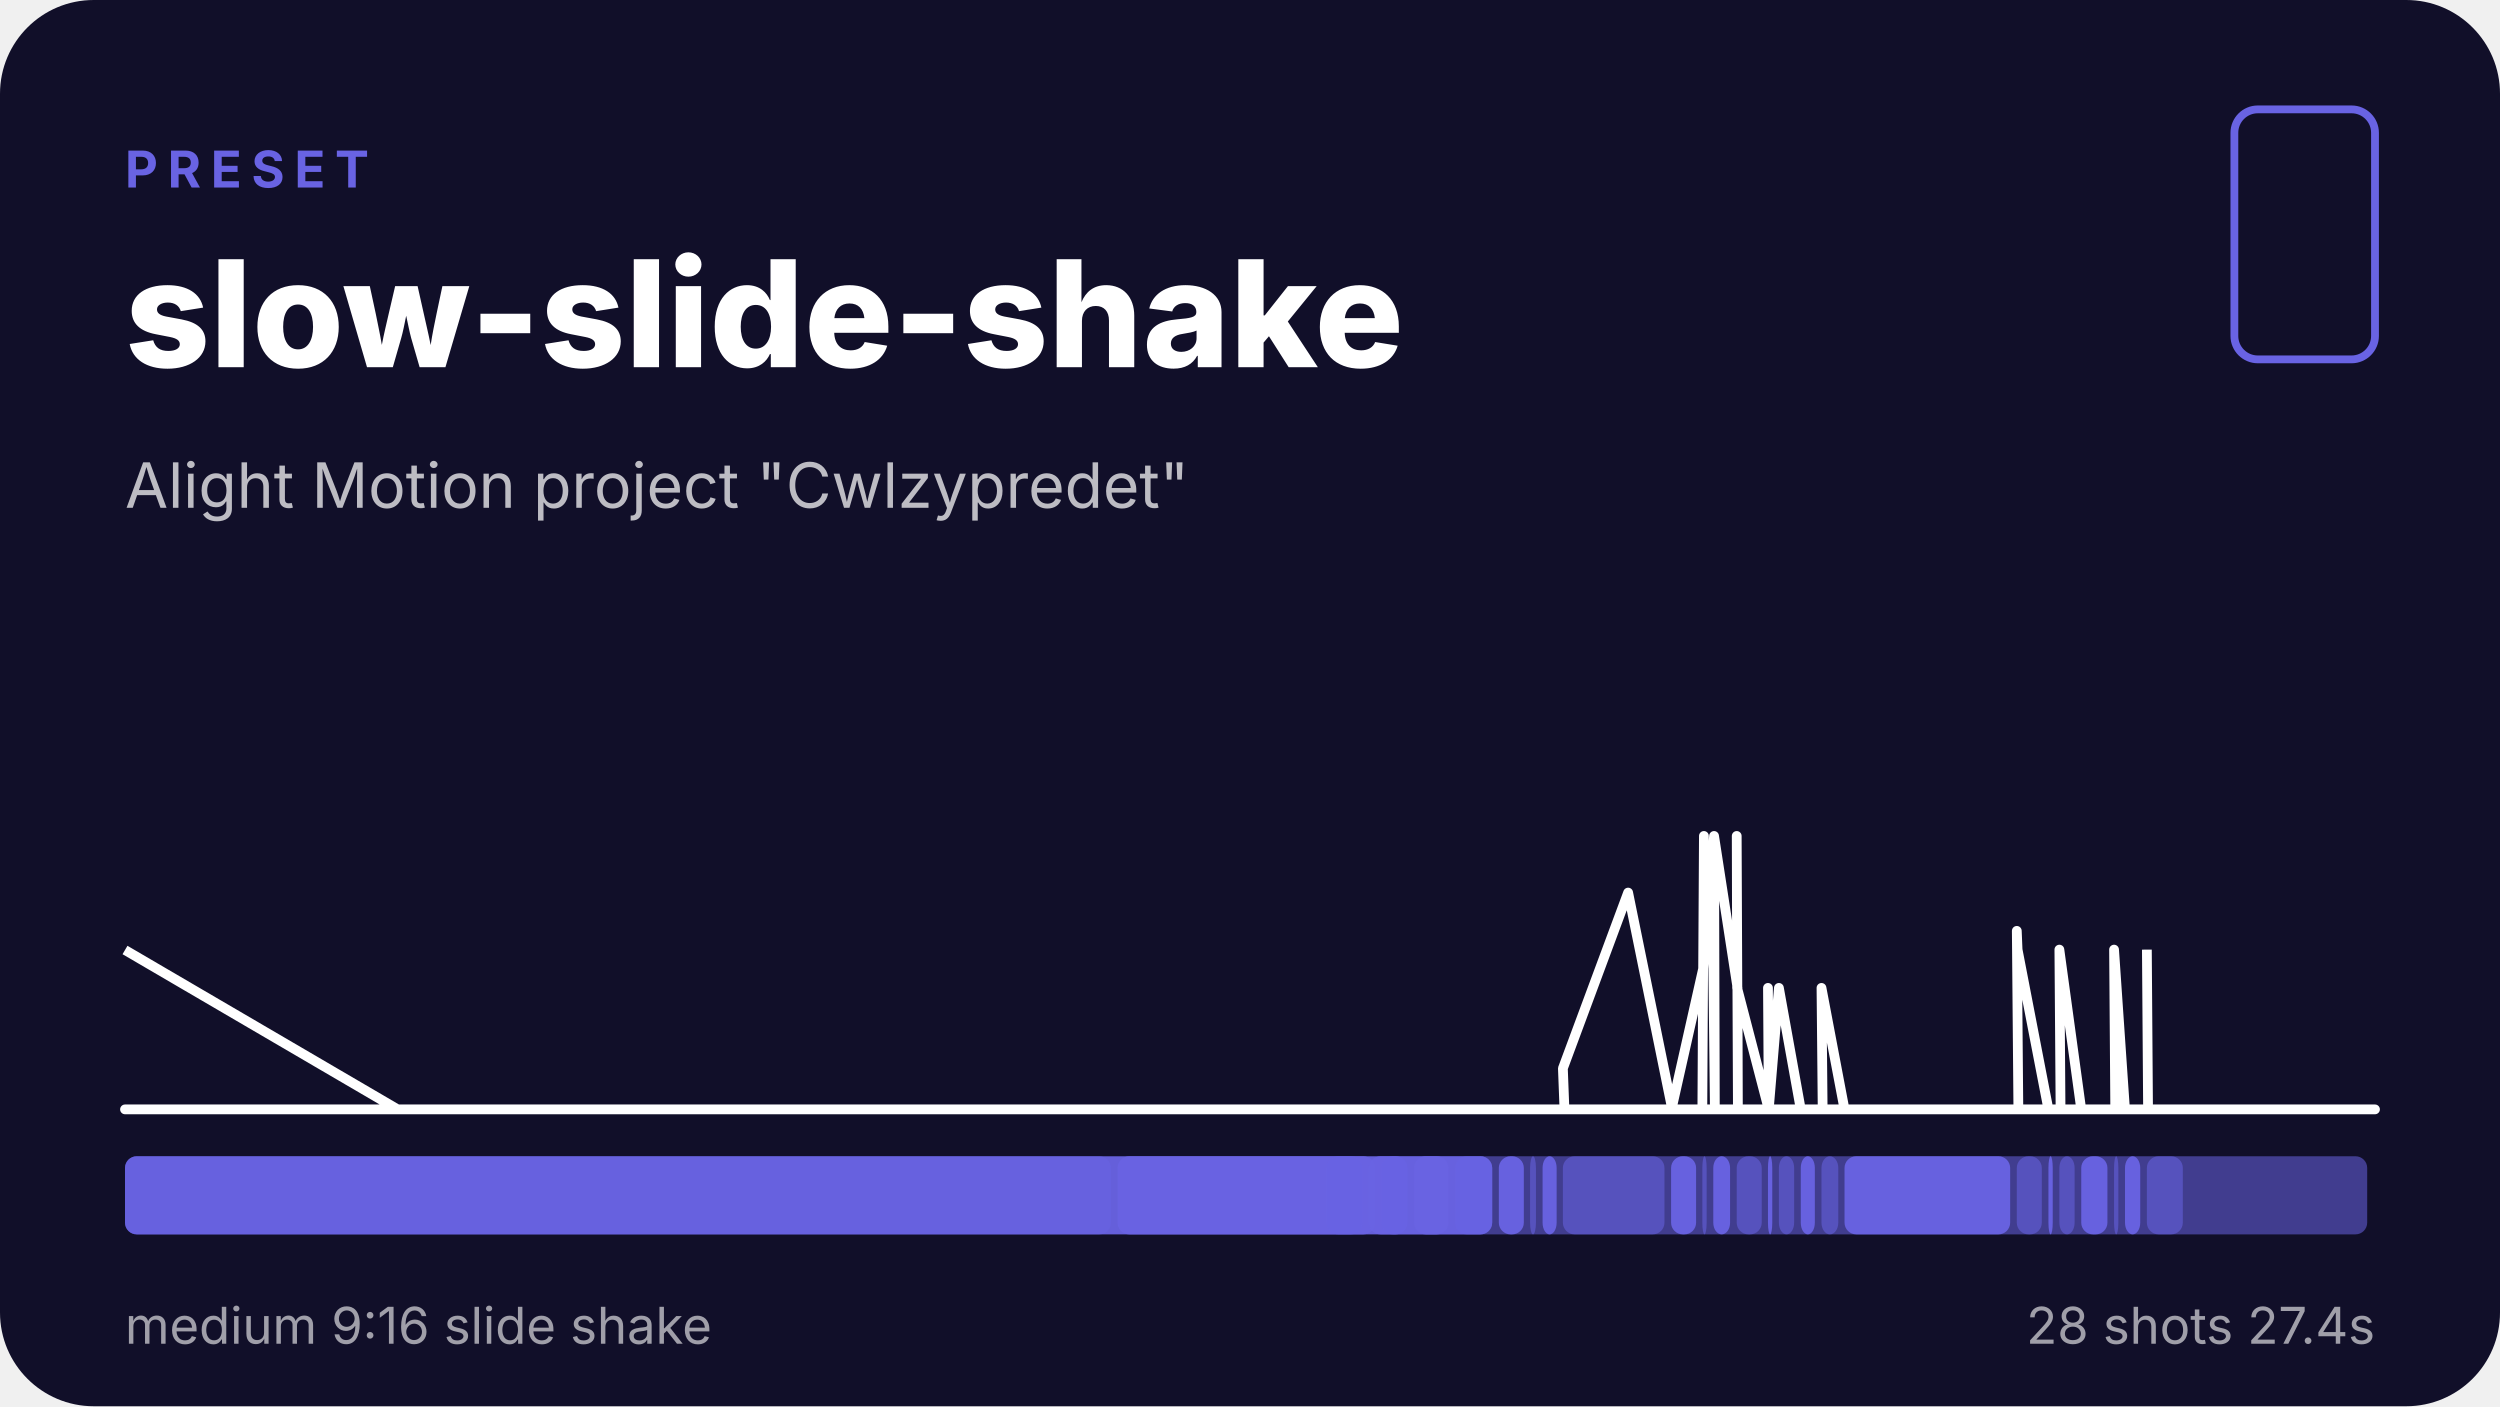
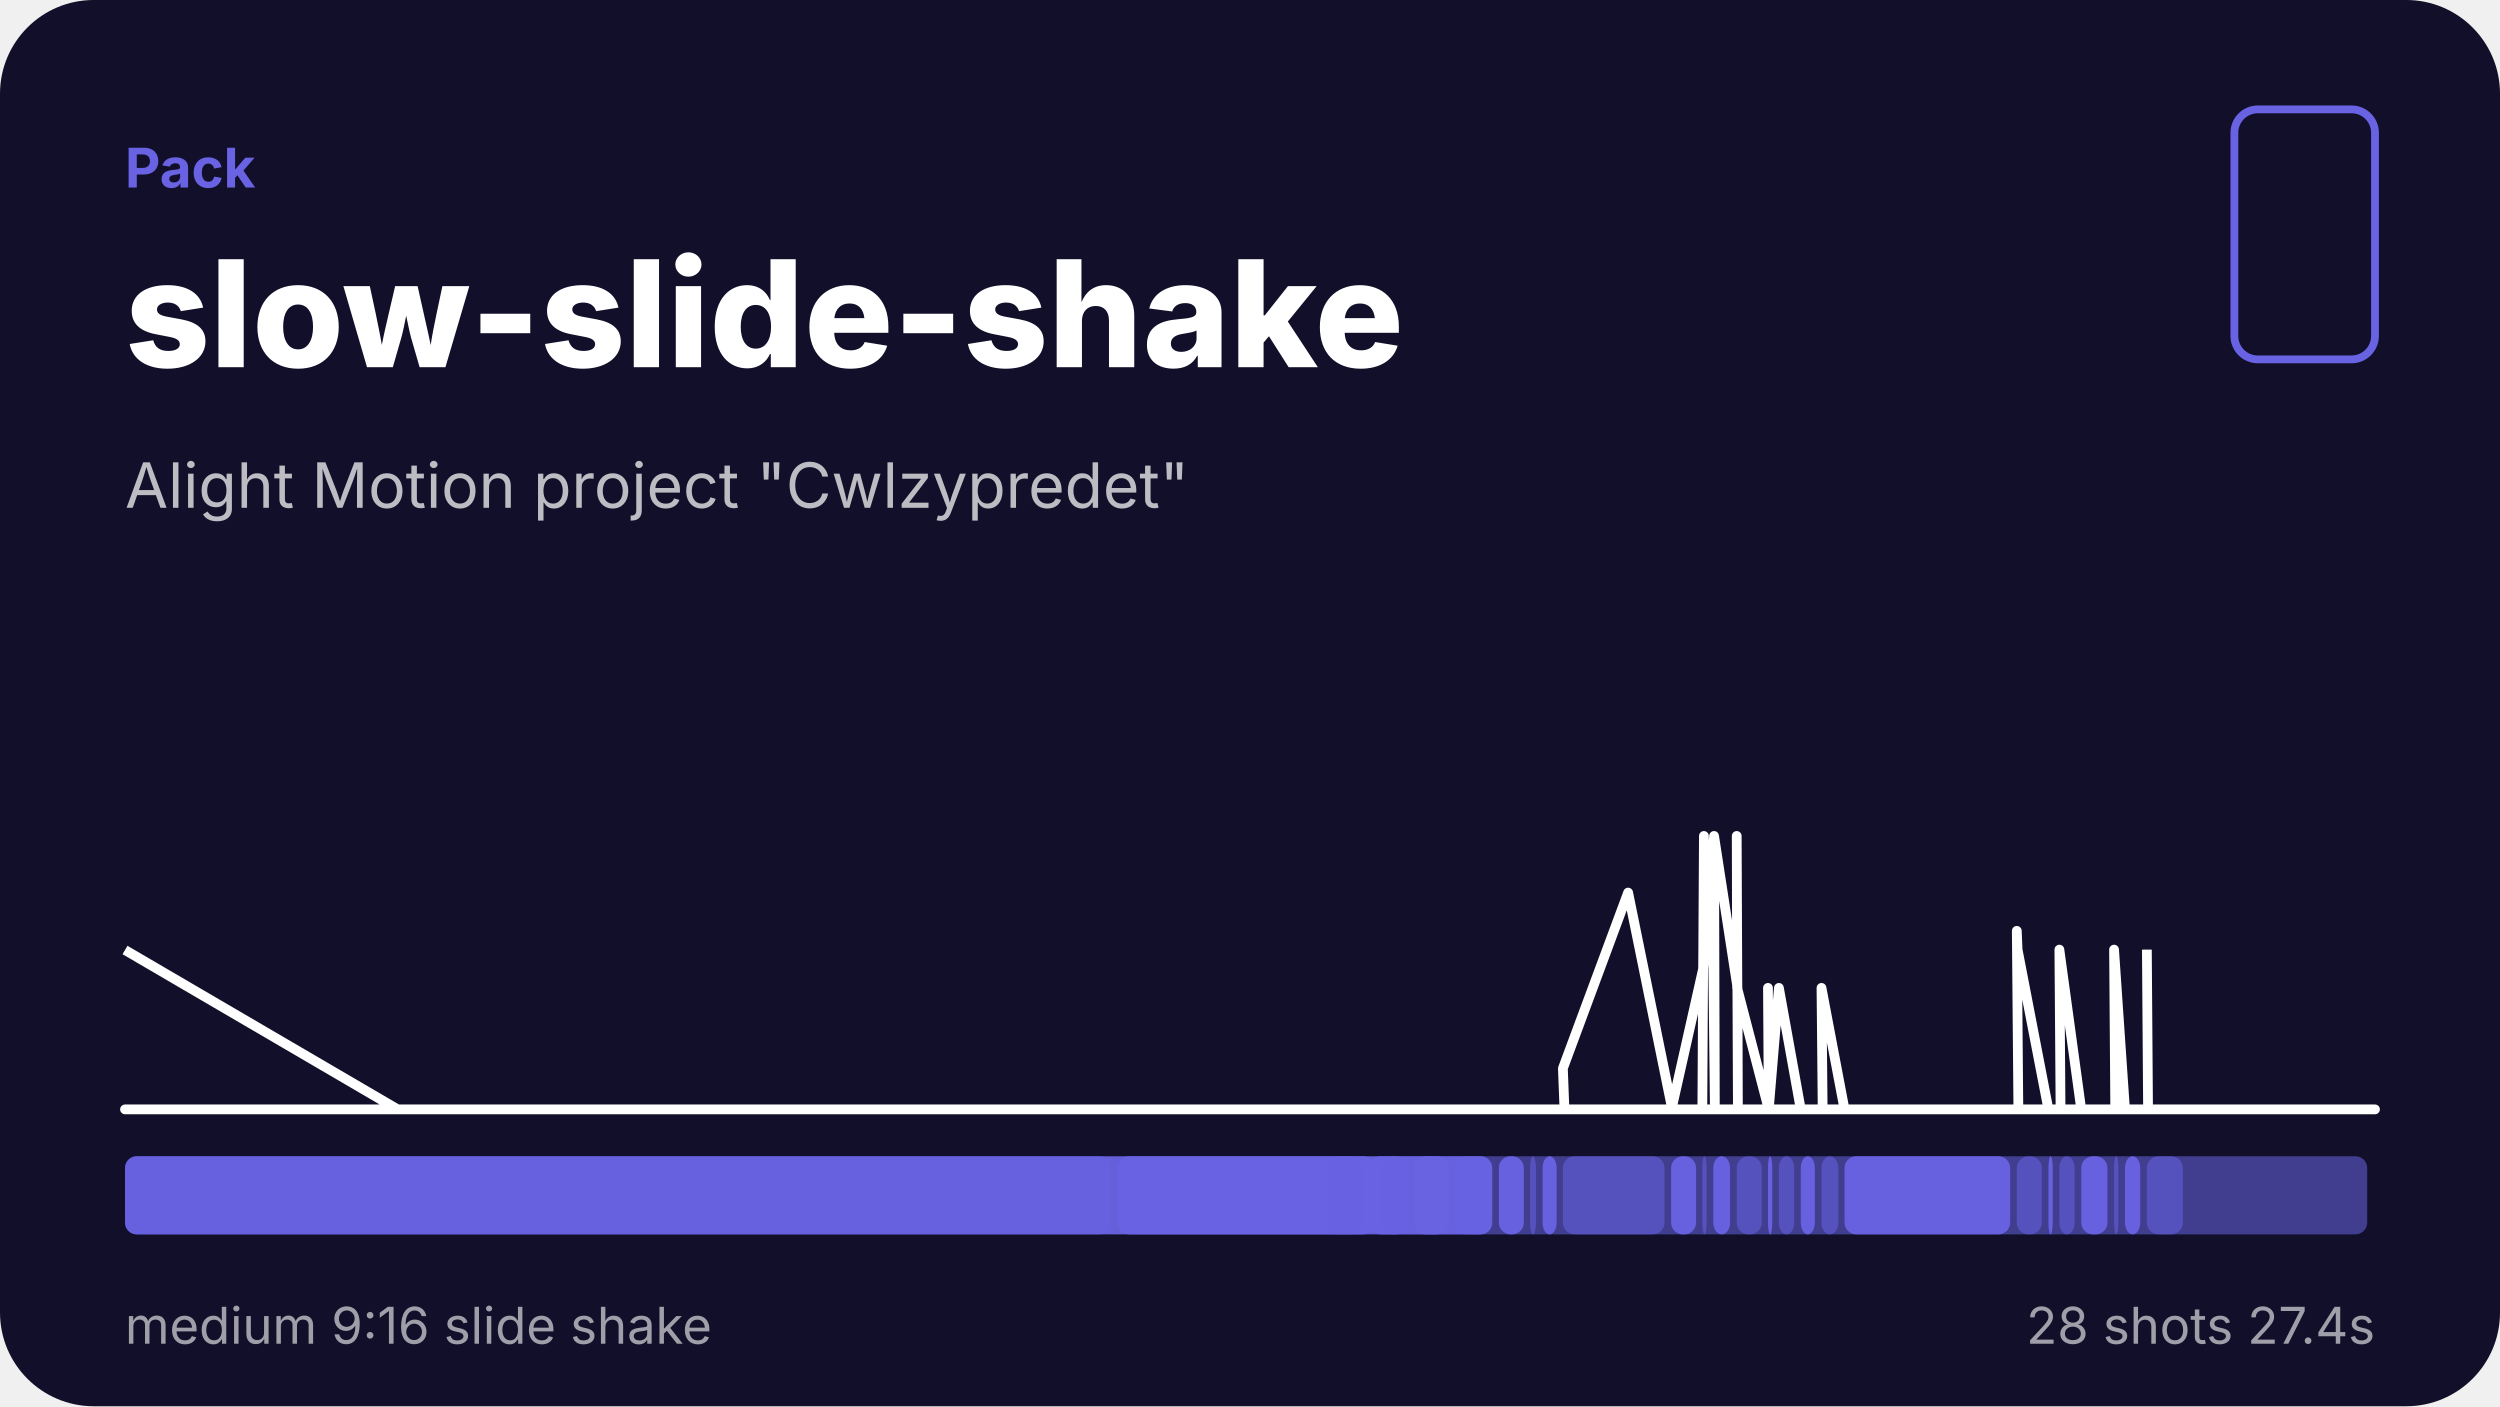
<svg xmlns="http://www.w3.org/2000/svg" viewBox="0 0 640 360" width="640" height="360">
  <rect width="640" height="360" rx="24" fill="hsl(243,45%,11%)" />
-   <text x="32" y="48" font-family="Inter, Helvetica, Arial, sans-serif" font-size="13" font-weight="700" letter-spacing="2.5" fill="hsl(243,70%,64%)">PRESET</text>
+   <text x="32" y="48" font-family="Inter, Helvetica, Arial, sans-serif" font-size="14" font-weight="700" fill="hsl(243,70%,64%)">Pack</text>
  <text x="32" y="94" font-family="Inter, Helvetica, Arial, sans-serif" font-size="38" font-weight="800" fill="#fff">slow-slide-shake</text>
  <text x="32" y="130" font-family="Inter, Helvetica, Arial, sans-serif" font-size="16" fill="#fff" fill-opacity="0.72">Alight Motion project "Cwlzypredet"</text>
  <rect x="572.0" y="28" width="36.0" height="64" rx="6" fill="none" stroke="hsl(243,70%,64%)" stroke-width="2" />
  <rect x="32.0" y="296" width="350.0" height="20" rx="3" fill="hsl(243,70%,64%)" fill-opacity="0.95" />
  <rect x="32.0" y="296" width="252.4" height="20" rx="3" fill="hsl(243,70%,64%)" fill-opacity="0.55" />
  <rect x="286.1" y="296" width="65.9" height="20" rx="3" fill="hsl(243,70%,64%)" fill-opacity="0.95" />
  <rect x="339.6" y="296" width="9.2" height="20" rx="3" fill="hsl(243,70%,64%)" fill-opacity="0.55" />
  <rect x="350.4" y="296" width="9.9" height="20" rx="3" fill="hsl(243,70%,64%)" fill-opacity="0.95" />
  <rect x="353.6" y="296" width="252.4" height="20" rx="3" fill="hsl(243,70%,64%)" fill-opacity="0.55" />
  <rect x="362.0" y="296" width="8.8" height="20" rx="3" fill="hsl(243,70%,64%)" fill-opacity="0.95" />
  <rect x="372.5" y="296" width="9.5" height="20" rx="3" fill="hsl(243,70%,64%)" fill-opacity="0.55" />
  <rect x="383.7" y="296" width="6.4" height="20" rx="3" fill="hsl(243,70%,64%)" fill-opacity="0.95" />
  <rect x="391.7" y="296" width="1.5" height="20" rx="3" fill="hsl(243,70%,64%)" fill-opacity="0.55" />
  <rect x="394.9" y="296" width="3.6" height="20" rx="3" fill="hsl(243,70%,64%)" fill-opacity="0.95" />
  <rect x="400.1" y="296" width="26.0" height="20" rx="3" fill="hsl(243,70%,64%)" fill-opacity="0.55" />
  <rect x="427.8" y="296" width="6.4" height="20" rx="3" fill="hsl(243,70%,64%)" fill-opacity="0.95" />
  <rect x="435.8" y="296" width="1.1" height="20" rx="3" fill="hsl(243,70%,64%)" fill-opacity="0.55" />
  <rect x="438.6" y="296" width="4.3" height="20" rx="3" fill="hsl(243,70%,64%)" fill-opacity="0.95" />
  <rect x="444.6" y="296" width="6.4" height="20" rx="3" fill="hsl(243,70%,64%)" fill-opacity="0.55" />
  <rect x="452.6" y="296" width="1.1" height="20" rx="3" fill="hsl(243,70%,64%)" fill-opacity="0.95" />
  <rect x="455.4" y="296" width="3.9" height="20" rx="3" fill="hsl(243,70%,64%)" fill-opacity="0.55" />
  <rect x="461.0" y="296" width="3.6" height="20" rx="3" fill="hsl(243,70%,64%)" fill-opacity="0.95" />
  <rect x="466.3" y="296" width="4.3" height="20" rx="3" fill="hsl(243,70%,64%)" fill-opacity="0.55" />
  <rect x="472.2" y="296" width="42.4" height="20" rx="3" fill="hsl(243,70%,64%)" fill-opacity="0.95" />
  <rect x="516.3" y="296" width="6.4" height="20" rx="3" fill="hsl(243,70%,64%)" fill-opacity="0.55" />
  <rect x="524.4" y="296" width="1.1" height="20" rx="3" fill="hsl(243,70%,64%)" fill-opacity="0.95" />
  <rect x="527.2" y="296" width="3.9" height="20" rx="3" fill="hsl(243,70%,64%)" fill-opacity="0.55" />
  <rect x="532.8" y="296" width="6.7" height="20" rx="3" fill="hsl(243,70%,64%)" fill-opacity="0.95" />
  <rect x="541.2" y="296" width="1.1" height="20" rx="3" fill="hsl(243,70%,64%)" fill-opacity="0.55" />
  <rect x="544.0" y="296" width="3.9" height="20" rx="3" fill="hsl(243,70%,64%)" fill-opacity="0.95" />
  <rect x="549.6" y="296" width="9.2" height="20" rx="3" fill="hsl(243,70%,64%)" fill-opacity="0.55" />
  <polyline points="32.0,243.2 101.8,284.0 32.0,284.0 286.4,284.0 286.1,284.0 353.9,284.0 339.6,284.0 350.8,284.0 350.4,284.0 362.3,284.0 353.6,284.0 608.0,284.0 362.0,284.0 372.8,284.0 372.5,284.0 384.0,284.0 383.7,284.0 392.1,284.0 391.7,284.0 395.2,284.0 394.9,284.0 400.5,284.0 400.1,273.5 416.8,228.5 428.1,284.0 427.9,284.0 436.0,248.0 436.2,214.0 435.8,284.0 436.0,248.0 438.8,214.0 439.0,284.0 438.6,248.0 438.8,214.0 444.8,252.9 444.9,284.0 444.6,214.0 444.7,252.9 452.8,284.0 452.6,252.9 452.8,284.0 455.4,252.9 461.0,284.0 466.6,284.0 466.3,252.9 472.2,284.0 516.7,284.0 516.3,238.3 516.5,243.1 524.4,284.0 527.5,284.0 527.2,243.1 532.8,284.0 541.5,284.0 541.2,243.1 544.0,284.0 549.9,284.0 549.6,243.1" fill="none" stroke="#fff" stroke-width="2.5" stroke-linejoin="round" />
  <text x="32" y="344" font-family="Inter, Helvetica, Arial, sans-serif" font-size="13" fill="#fff" fill-opacity="0.6">medium  9:16  slide  shake</text>
  <text x="608" y="344" text-anchor="end" font-family="Inter, Helvetica, Arial, sans-serif" font-size="13" fill="#fff" fill-opacity="0.6">28 shots  27.4s</text>
</svg>
